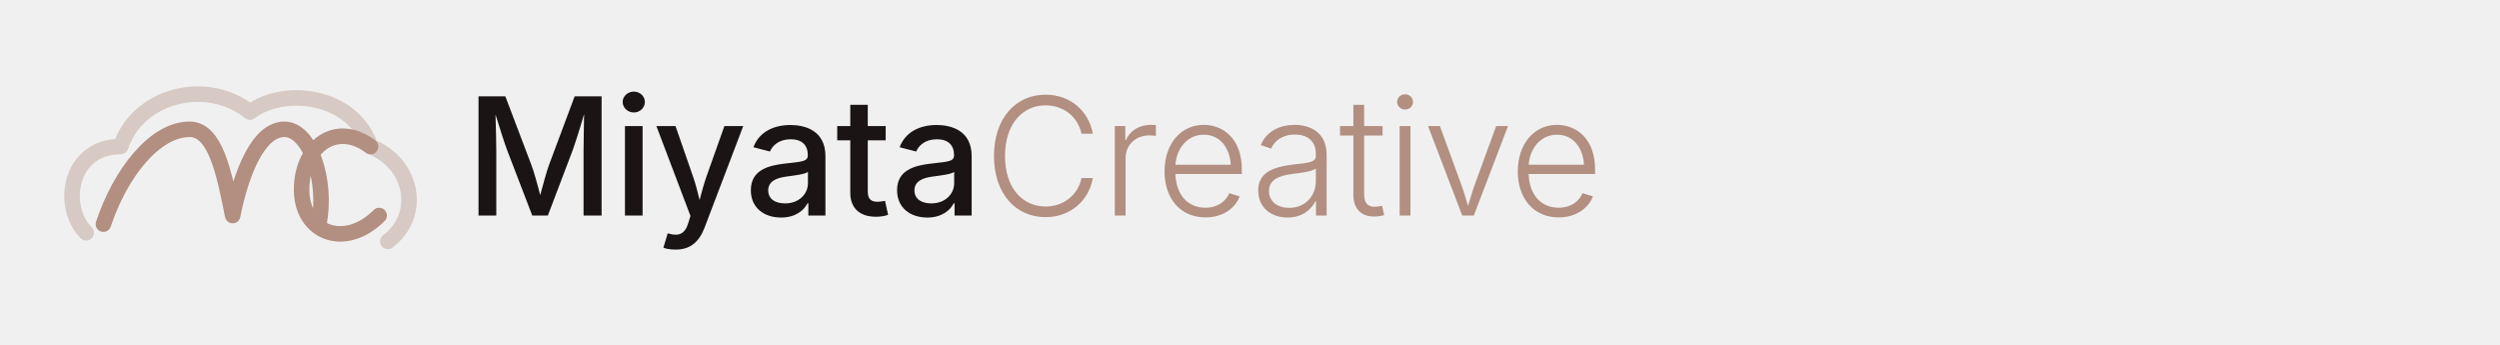
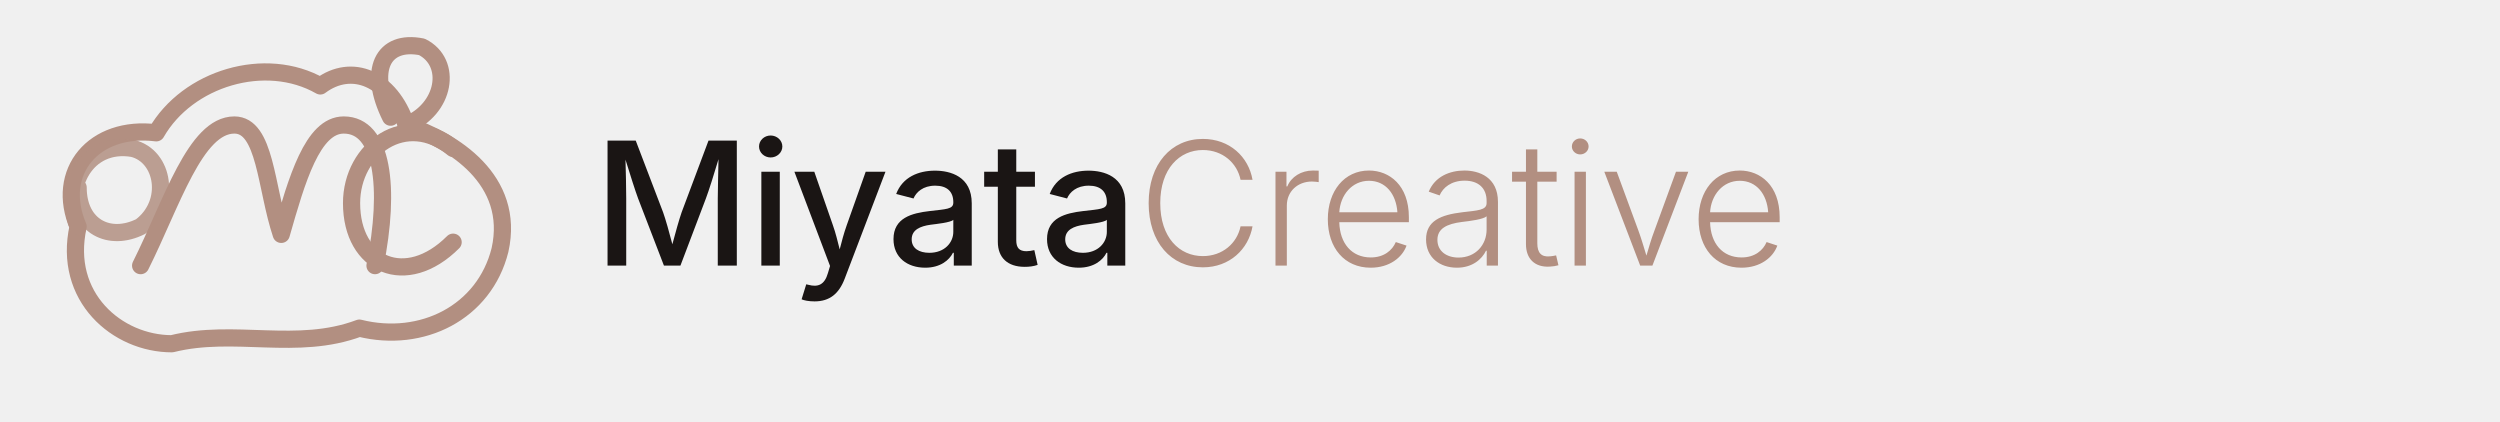
- <svg xmlns="http://www.w3.org/2000/svg" viewBox="0 0 290 40" fill="none">
+ <svg xmlns="http://www.w3.org/2000/svg" viewBox="0 0 320 54" fill="none">
  <style>
-     .mist-stroke { stroke: #B28F81; stroke-width: 1.8; stroke-linecap: round; stroke-linejoin: round; }
-     .text-title { font-family: 'Inter', -apple-system, BlinkMacSystemFont, sans-serif; font-size: 19px; font-weight: 500; letter-spacing: -0.01em; fill: #1A1514; }
-     .text-sub { font-weight: 300; fill: #B28F81; }
+     .cloud-swirl {
+       stroke: #B28F81;
+       stroke-width: 2.2;
+       stroke-linecap: round;
+       stroke-linejoin: round;
+     }
+     .text-main {
+       font-family: 'Inter', -apple-system, BlinkMacSystemFont, sans-serif;
+       font-size: 22px;
+       font-weight: 500;
+       letter-spacing: -0.01em;
+       fill: #1A1514;
+     }
+     .text-sub {
+       font-weight: 300;
+       fill: #B28F81;
+     }
    @media (prefers-color-scheme: dark) {
-       .mist-stroke { stroke: #9A86A8; }
-       .text-title { fill: #FFFFFF; }
+       .cloud-swirl { stroke: #9A86A8; }
+       .text-main { fill: #FFFFFF; }
      .text-sub { fill: #9A86A8; }
    }
  </style>
  <g transform="translate(6, 4)">
-     <path d="M 4 23 C 1 20, 2 13, 8 13 C 10 7, 18 5, 23 9 C 27 6, 35 7, 37 13 C 42 15, 43 21, 39 24" class="mist-stroke" fill="none" opacity="0.4" />
-     <path d="M 6 22 C 8 16, 12 11, 16 11 C 19 11, 20 16, 21 21 C 22 16, 24 11, 27 11 C 30 11, 32 17, 31 22" class="mist-stroke" fill="none" />
-     <path d="M 37 13 C 33 10, 29 13, 29 18 C 29 23, 34 25, 38 21" class="mist-stroke" fill="none" />
+     <path d="M 44 11 C 41 5, 43 1, 48 2 C 52 4, 51 10, 46 12" class="cloud-swirl" fill="none" />
+     <path d="M 46 12 C 52 14, 60 19, 58 28 C 56 36, 48 40, 40 38 C 32 41, 24 38, 16 40 C 9 40, 2 34, 4 25 C 1 18, 6 12, 14 13 C 18 6, 28 3, 35 7 C 39 4, 44 6, 46 12" class="cloud-swirl" fill="none" />
+     <path d="M 4 25 C 2 20, 5 14, 11 15 C 15 16, 16 22, 12 25 C 8 27, 4 25, 4 20" class="cloud-swirl" fill="none" opacity="0.85" />
+     <path d="M 12 30 C 16 22, 19 12, 24 12 C 28 12, 28 20, 30 26 C 32 19, 34 12, 38 12 C 43 12, 44 20, 42 30" class="cloud-swirl" fill="none" />
+     <path d="M 52 15 C 46 10, 39 15, 39 22 C 39 30, 46 33, 52 27" class="cloud-swirl" fill="none" />
  </g>
-   <text x="54" y="25" class="text-title">Miyata<tspan class="text-sub">Creative</tspan>
+   <text x="76" y="34" class="text-main">Miyata<tspan class="text-sub">Creative</tspan>
  </text>
</svg>
